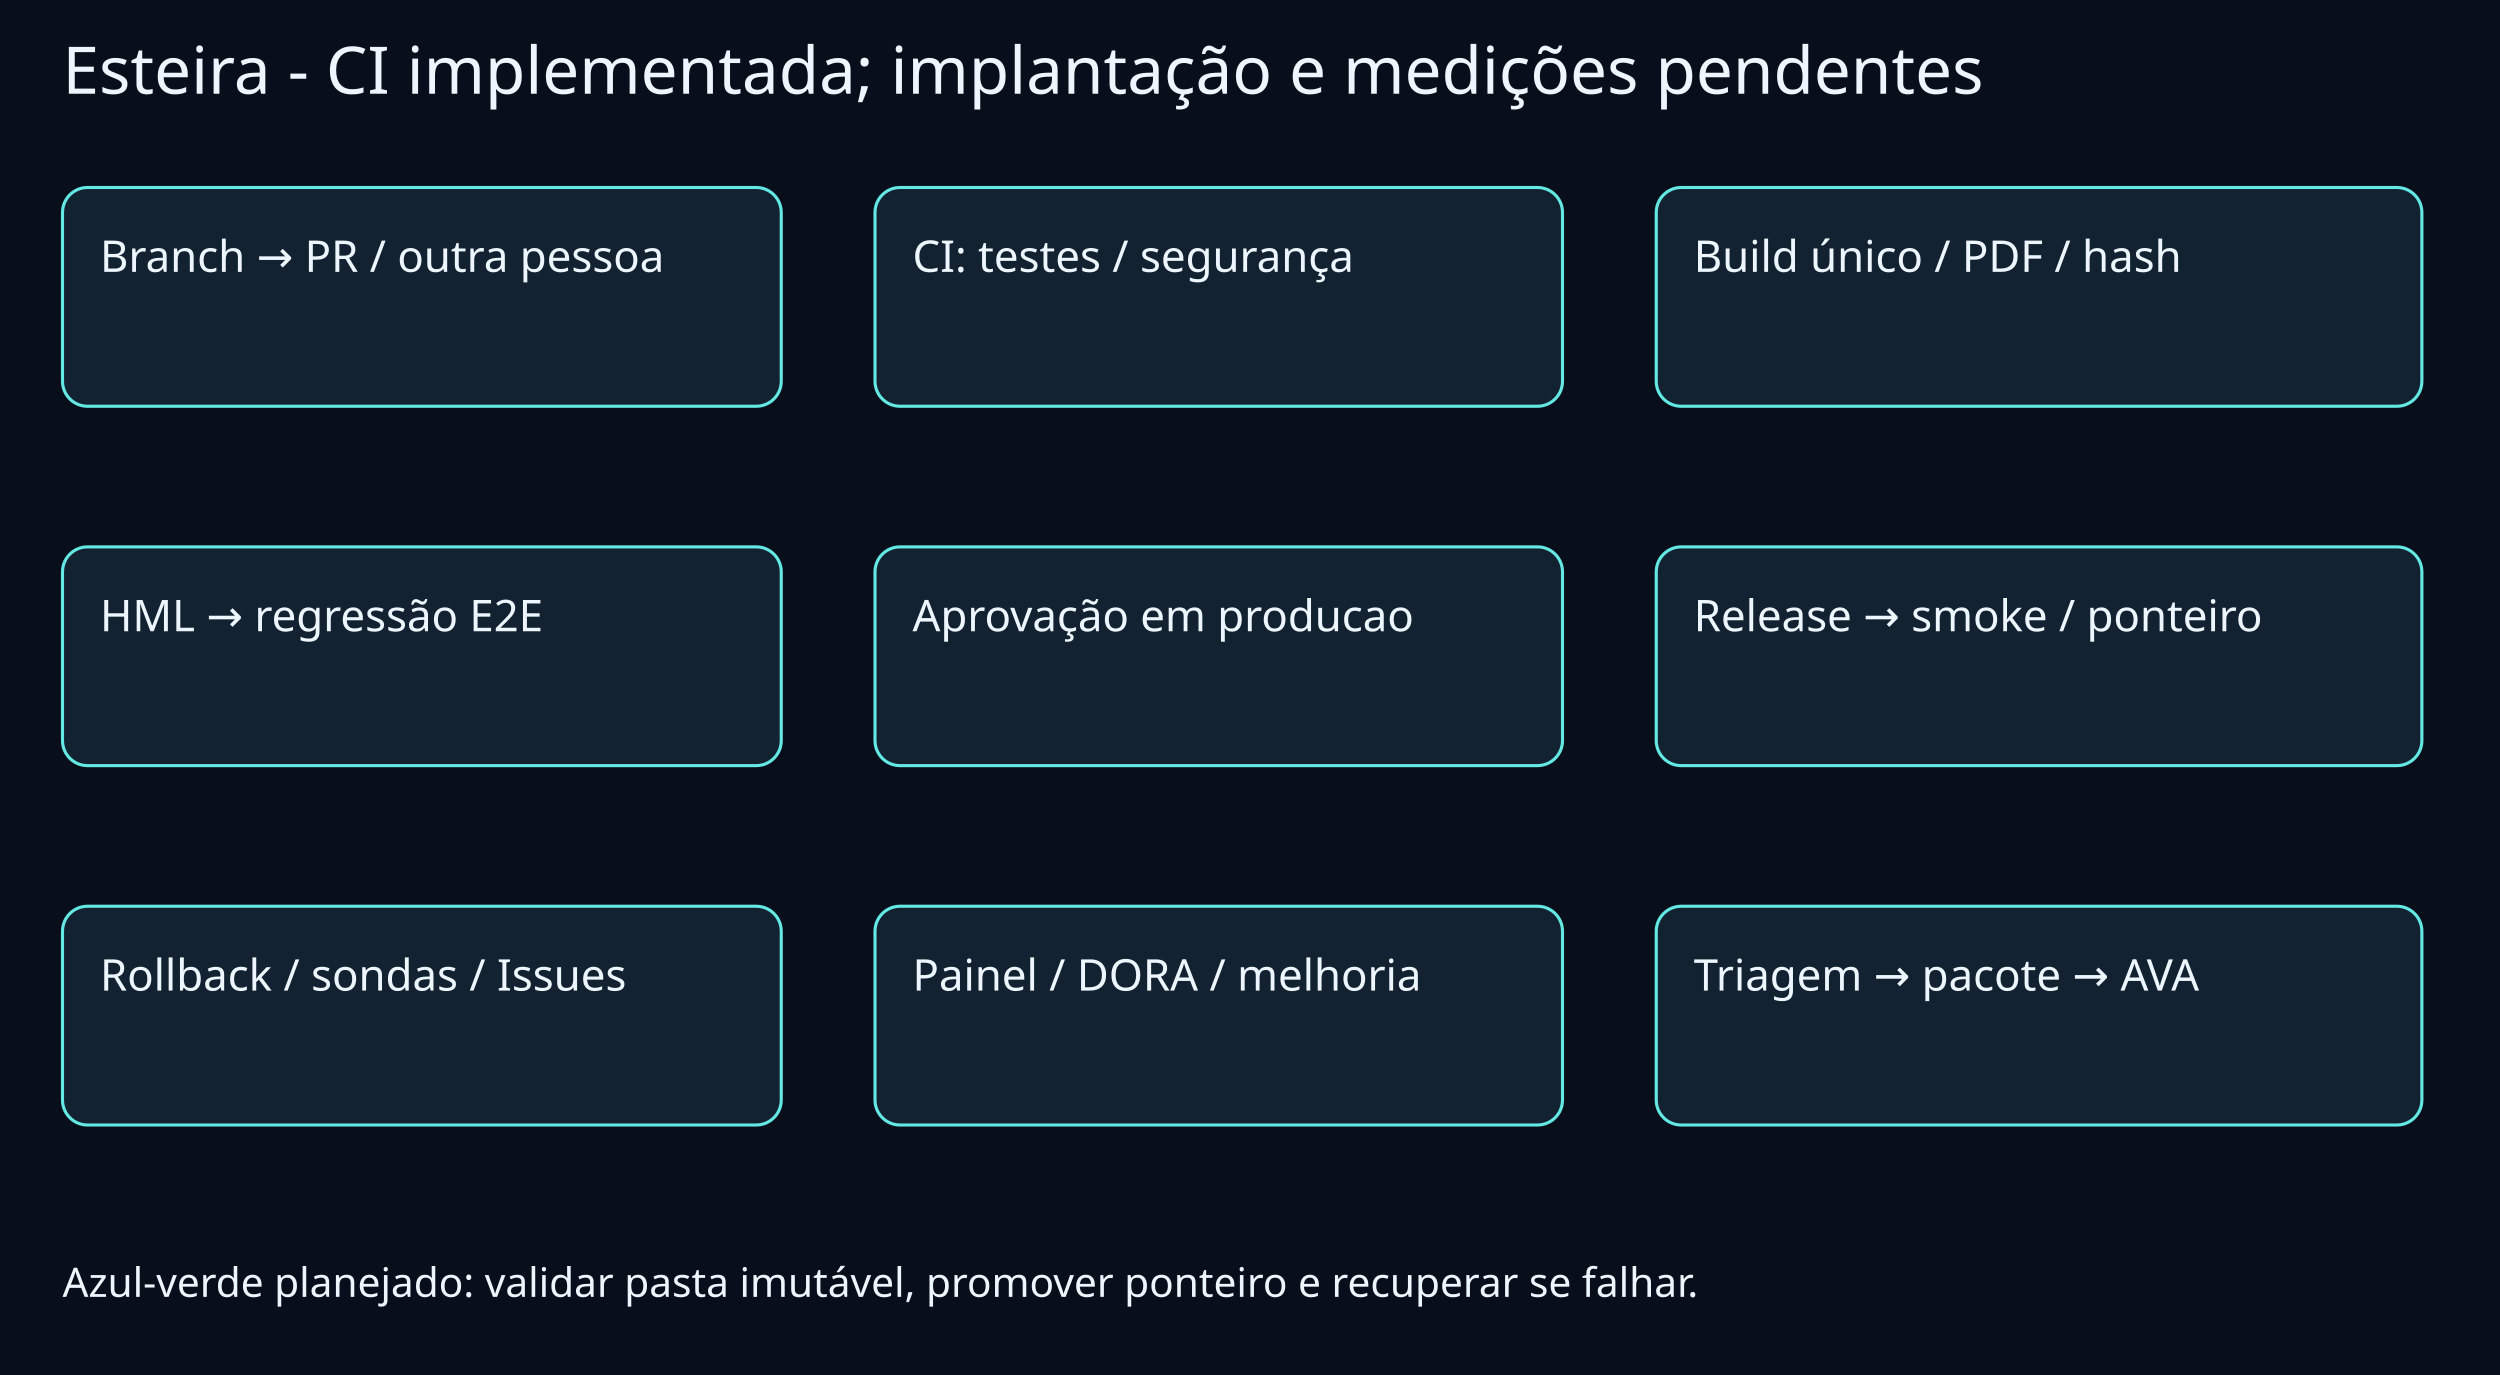
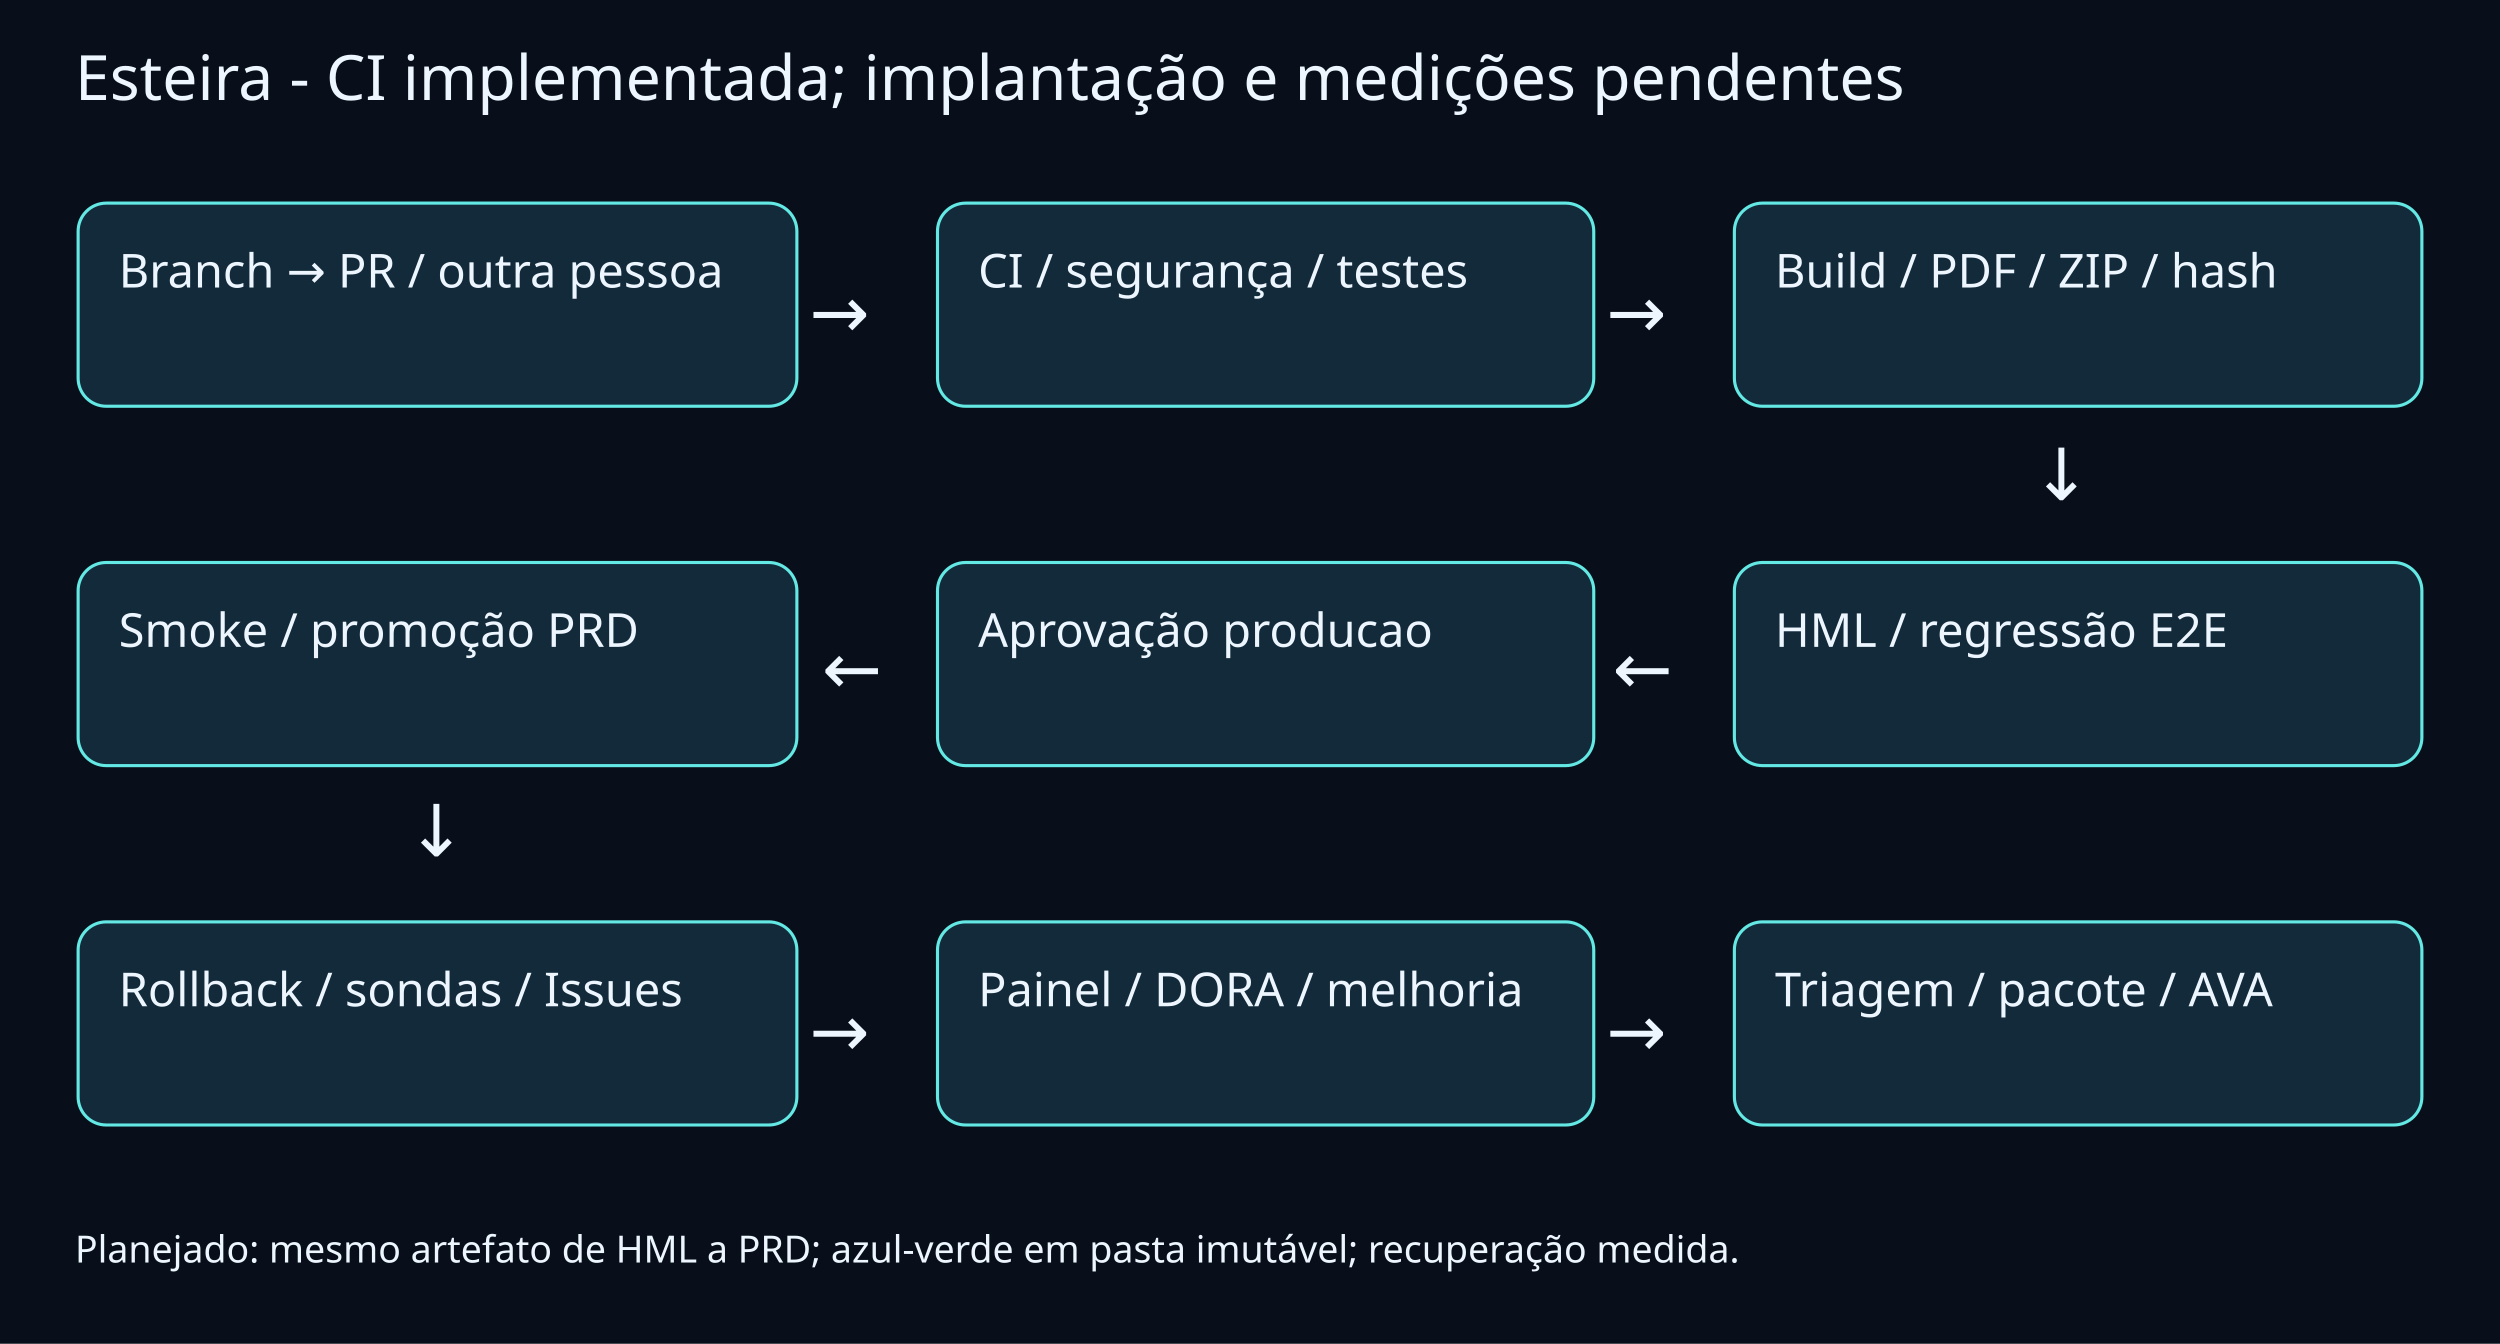
- <svg xmlns="http://www.w3.org/2000/svg" width="800" height="440" viewBox="0 0 800 440">
+ <svg xmlns="http://www.w3.org/2000/svg" width="800" height="430" viewBox="0 0 800 430">
  <rect width="100%" height="100%" fill="#080f1a" />
  <g font-family="sans-serif" fill="#edf6ff">
-     <text x="20" y="30" font-size="21">Esteira - CI implementada; implantação e medições pendentes</text>
-     <rect x="20" y="60" width="230" height="70" rx="8" fill="#122230" stroke="#64e8e4" />
-     <text x="32" y="87" font-size="14">Branch → PR / outra pessoa</text>
-     <rect x="280" y="60" width="220" height="70" rx="8" fill="#122230" stroke="#64e8e4" />
-     <text x="292" y="87" font-size="14">CI: testes / segurança</text>
-     <rect x="530" y="60" width="245" height="70" rx="8" fill="#122230" stroke="#64e8e4" />
-     <text x="542" y="87" font-size="14">Build único / PDF / hash</text>
-     <rect x="20" y="175" width="230" height="70" rx="8" fill="#122230" stroke="#64e8e4" />
-     <text x="32" y="202" font-size="14">HML → regressão E2E</text>
-     <rect x="280" y="175" width="220" height="70" rx="8" fill="#122230" stroke="#64e8e4" />
-     <text x="292" y="202" font-size="14">Aprovação em producao</text>
-     <rect x="530" y="175" width="245" height="70" rx="8" fill="#122230" stroke="#64e8e4" />
-     <text x="542" y="202" font-size="14">Release → smoke / ponteiro</text>
-     <rect x="20" y="290" width="230" height="70" rx="8" fill="#122230" stroke="#64e8e4" />
-     <text x="32" y="317" font-size="14">Rollback / sondas / Issues</text>
-     <rect x="280" y="290" width="220" height="70" rx="8" fill="#122230" stroke="#64e8e4" />
-     <text x="292" y="317" font-size="14">Painel / DORA / melhoria</text>
-     <rect x="530" y="290" width="245" height="70" rx="8" fill="#122230" stroke="#64e8e4" />
-     <text x="542" y="317" font-size="14">Triagem → pacote → AVA</text>
-     <text x="20" y="415" font-size="13">Azul-verde planejado: validar pasta imutável, promover ponteiro e recuperar se falhar.</text>
+     <text x="24" y="32" font-size="20">Esteira - CI implementada; implantação e medições pendentes</text>
+     <rect x="25" y="65" width="230" height="65" rx="9" fill="#122a3a" stroke="#64e8e4" />
+     <text x="38" y="92" font-size="15">Branch → PR / outra pessoa</text>
+     <text x="259" y="108" font-size="23">→</text>
+     <rect x="300" y="65" width="210" height="65" rx="9" fill="#122a3a" stroke="#64e8e4" />
+     <text x="313" y="92" font-size="15">CI / segurança / testes</text>
+     <text x="514" y="108" font-size="23">→</text>
+     <rect x="555" y="65" width="220" height="65" rx="9" fill="#122a3a" stroke="#64e8e4" />
+     <text x="568" y="92" font-size="15">Build / PDF / ZIP / hash</text>
+     <rect x="25" y="180" width="230" height="65" rx="9" fill="#122a3a" stroke="#64e8e4" />
+     <text x="38" y="207" font-size="15">Smoke / promoção PRD</text>
+     <text x="263" y="222" font-size="23">←</text>
+     <rect x="300" y="180" width="210" height="65" rx="9" fill="#122a3a" stroke="#64e8e4" />
+     <text x="313" y="207" font-size="15">Aprovação producao</text>
+     <text x="516" y="222" font-size="23">←</text>
+     <rect x="555" y="180" width="220" height="65" rx="9" fill="#122a3a" stroke="#64e8e4" />
+     <text x="568" y="207" font-size="15">HML / regressão E2E</text>
+     <text x="650" y="160" font-size="23">↓</text>
+     <rect x="25" y="295" width="230" height="65" rx="9" fill="#122a3a" stroke="#64e8e4" />
+     <text x="38" y="322" font-size="15">Rollback / sondas / Issues</text>
+     <text x="259" y="338" font-size="23">→</text>
+     <rect x="300" y="295" width="210" height="65" rx="9" fill="#122a3a" stroke="#64e8e4" />
+     <text x="313" y="322" font-size="15">Painel / DORA / melhoria</text>
+     <text x="514" y="338" font-size="23">→</text>
+     <rect x="555" y="295" width="220" height="65" rx="9" fill="#122a3a" stroke="#64e8e4" />
+     <text x="568" y="322" font-size="15">Triagem / pacote / AVA</text>
+     <text x="130" y="274" font-size="23">↓</text>
+     <text x="24" y="404" font-size="12">Planejado: mesmo artefato de HML a PRD; azul-verde em pasta imutável; recuperação medida.</text>
  </g>
</svg>
